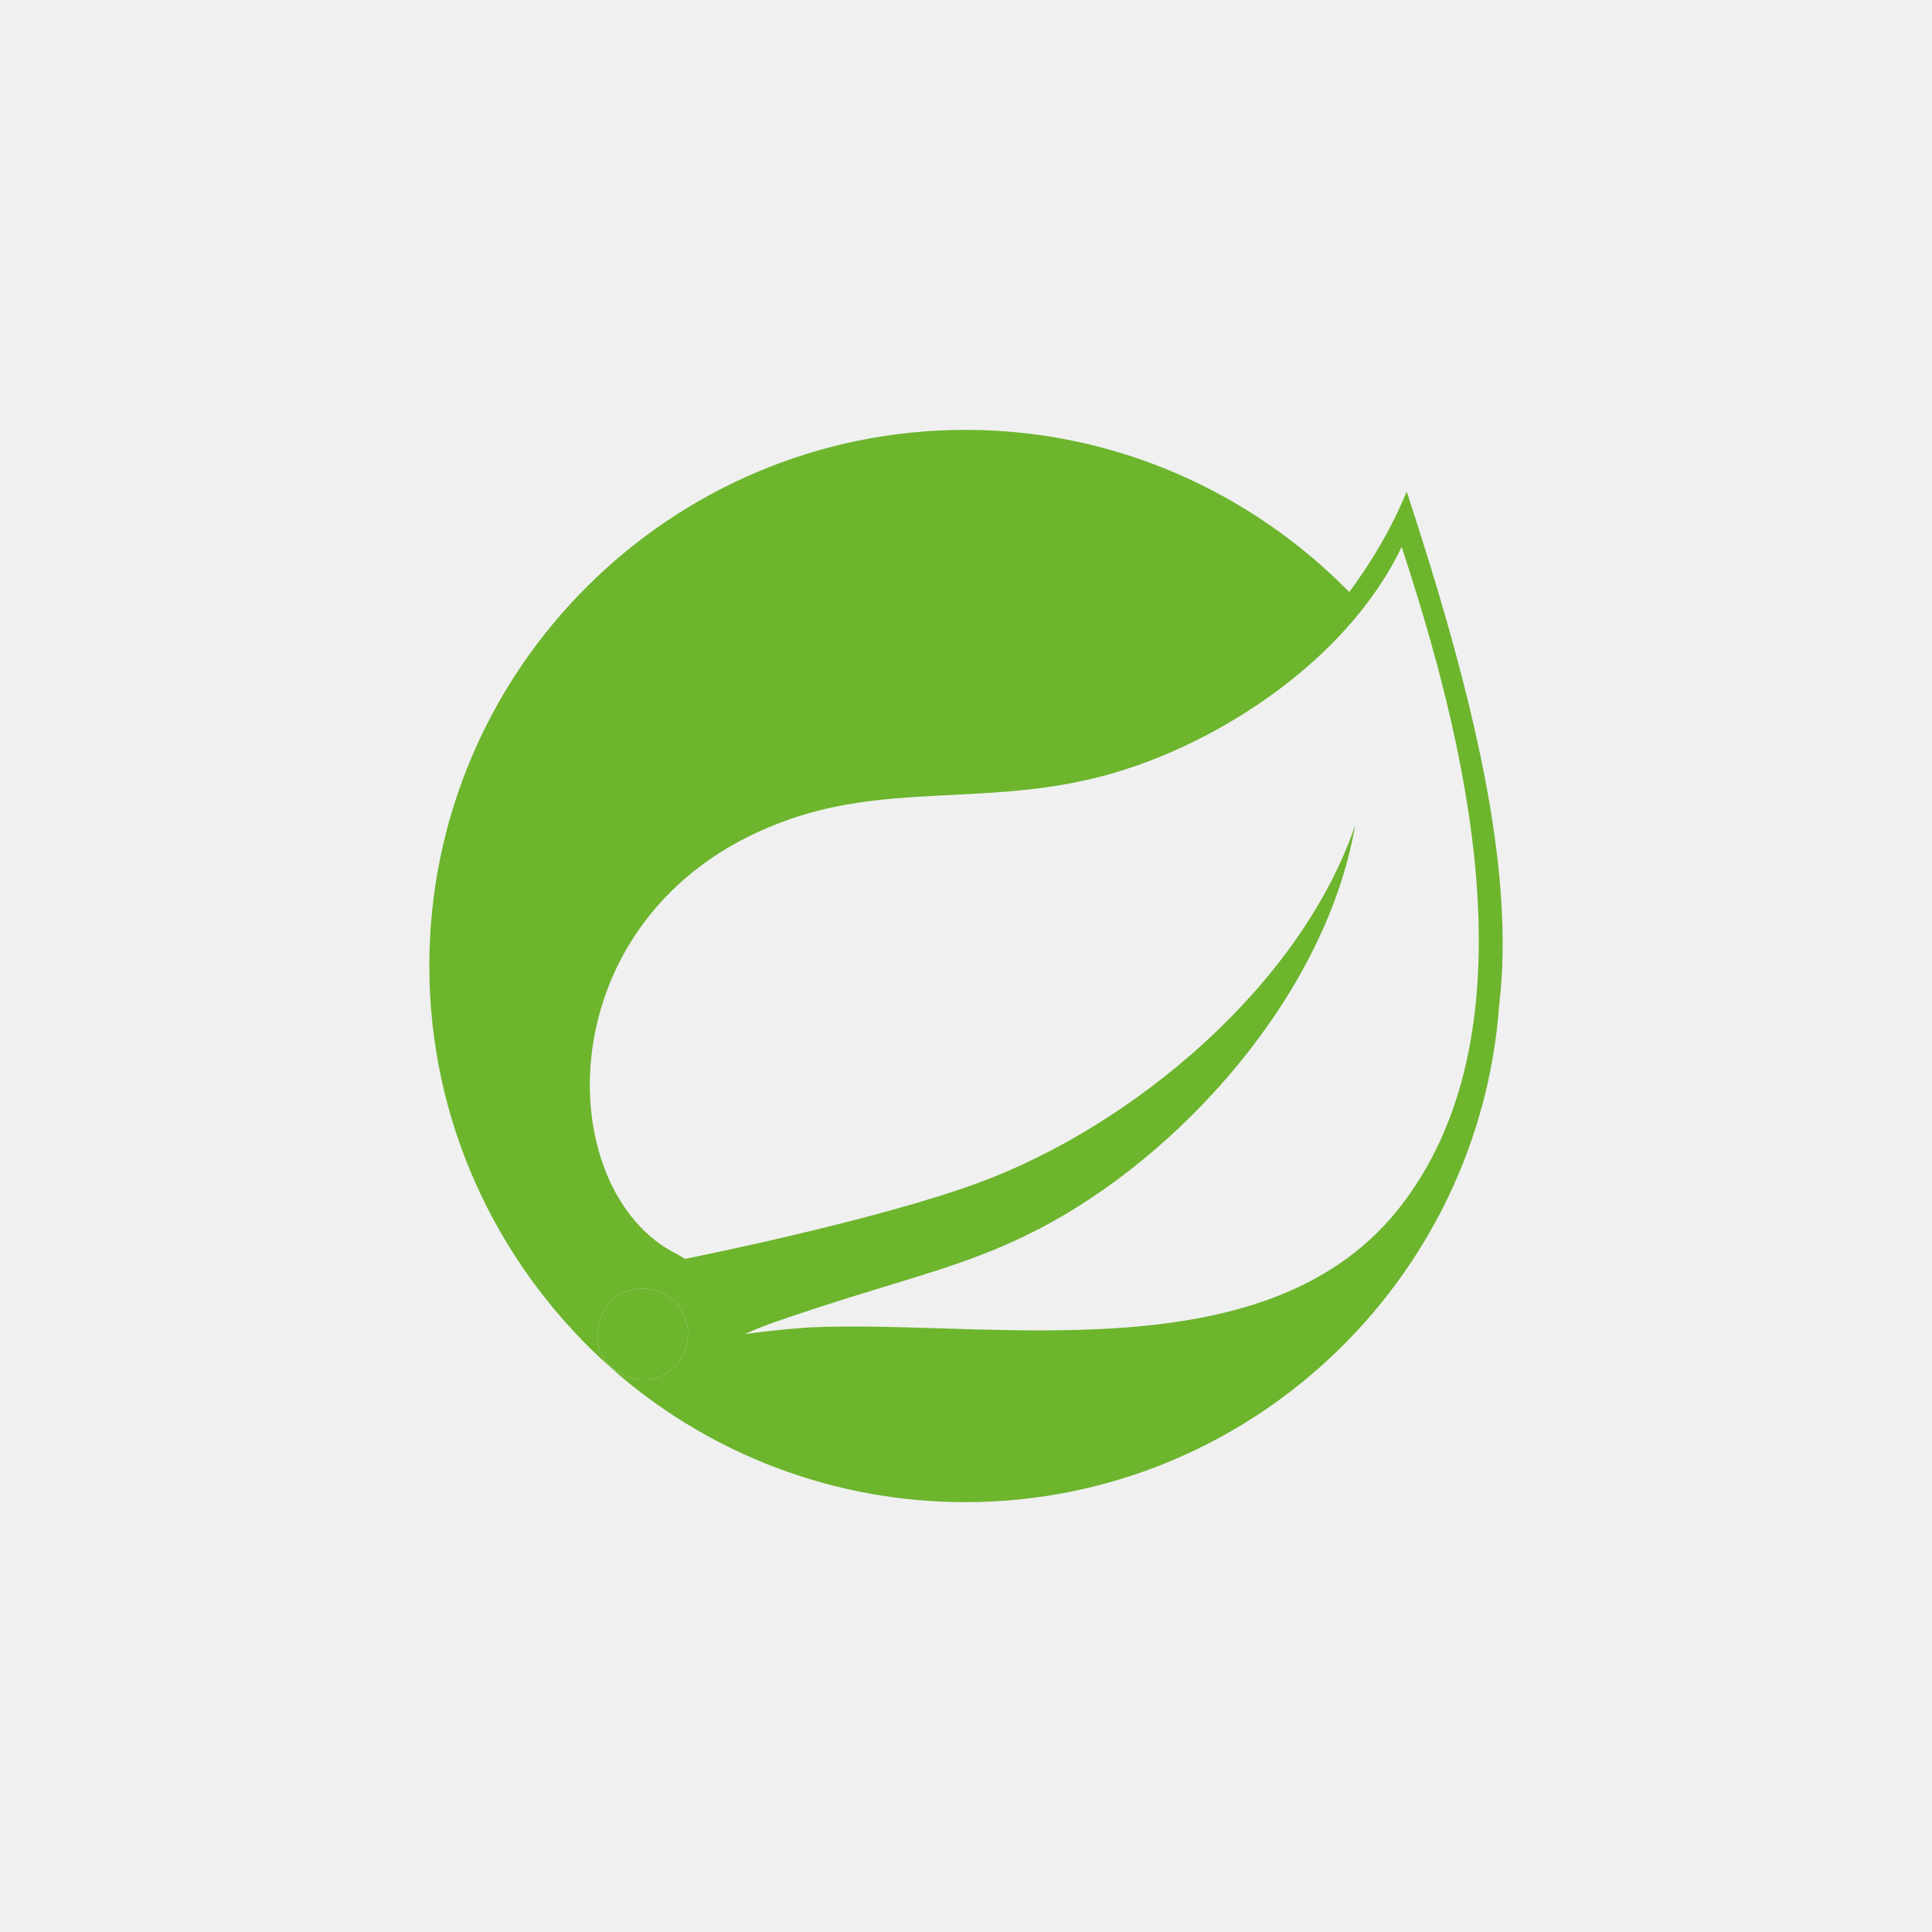
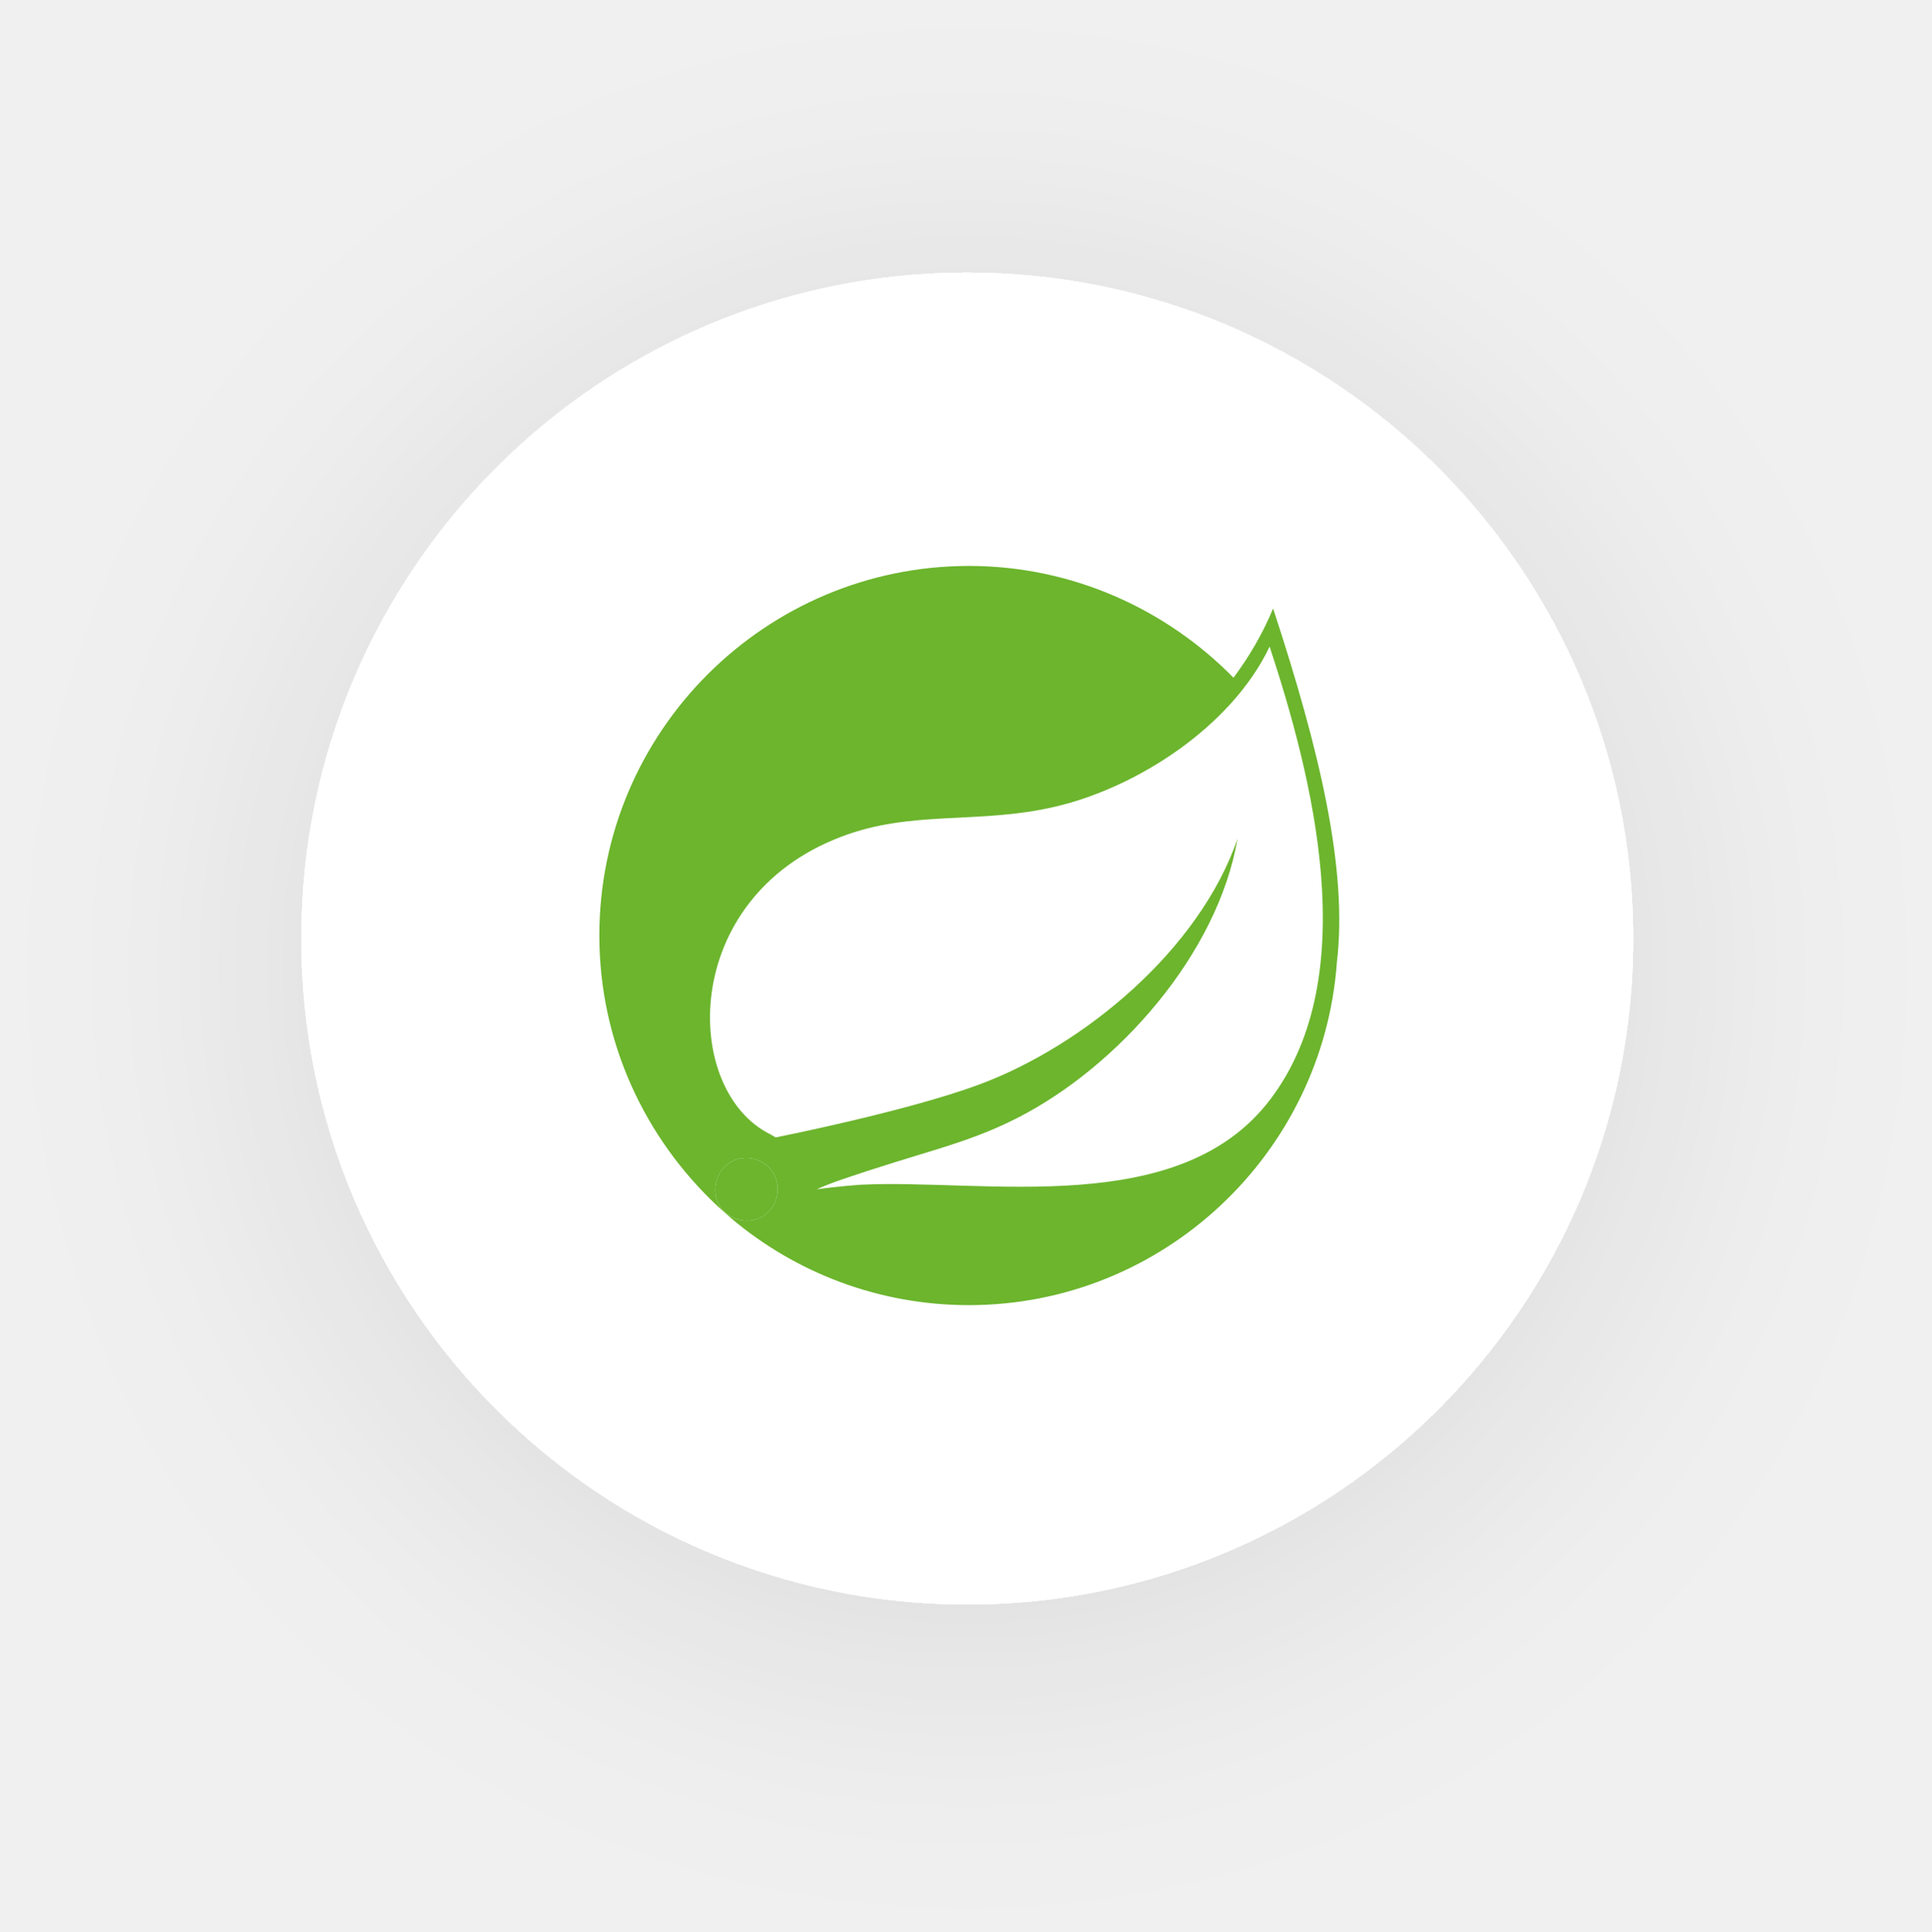
- <svg xmlns="http://www.w3.org/2000/svg" width="180" height="180" viewBox="0 0 180 180" fill="none">
-   <path d="M131.059 45.796C129.622 49.288 127.764 52.385 125.708 55.159C116.642 45.92 103.959 40.049 89.963 40.049C62.468 40.049 40 62.392 40 89.987C40 104.404 46.168 117.384 55.953 126.55L57.81 128.209C66.456 135.517 77.702 139.951 89.939 139.951C116.196 139.951 137.821 119.465 139.679 93.604C141.165 81.045 137.351 64.969 131.059 45.796ZM63.186 126.971C61.749 128.829 59.074 129.027 57.216 127.59C55.358 126.153 55.16 123.478 56.597 121.62C58.033 119.762 60.709 119.564 62.566 121.001C64.325 122.438 64.623 125.113 63.186 126.971ZM130.762 112.034C118.5 128.408 92.143 122.859 75.349 123.676C75.349 123.676 72.351 123.874 69.379 124.296C69.379 124.296 70.518 123.775 71.955 123.255C83.795 119.143 89.369 118.301 96.577 114.61C110.078 107.699 123.553 92.564 126.253 76.908C121.101 91.944 105.445 104.925 91.227 110.176C81.442 113.793 63.83 117.285 63.83 117.285L63.111 116.864C51.172 110.993 50.751 85.033 72.599 76.685C82.185 72.97 91.252 75.026 101.655 72.573C112.679 69.997 125.461 61.748 130.588 50.948C136.31 68.362 143.321 95.338 130.762 112.034Z" fill="#6CB52D" />
-   <path d="M63.185 126.971C61.749 128.829 59.073 129.027 57.215 127.59C55.358 126.153 55.16 123.478 56.596 121.62C58.033 119.762 60.708 119.564 62.566 121.001C64.325 122.438 64.622 125.113 63.185 126.971Z" fill="#6CB52D" />
+ <svg xmlns="http://www.w3.org/2000/svg" width="261" height="261" viewBox="0 0 261 261" fill="none">
+   <g filter="url(#filter0_d_30_928)">
+     <rect x="40.724" y="36.842" width="180" height="180" rx="90" fill="white" />
+     <rect x="41.224" y="37.342" width="179" height="179" rx="89.5" stroke="white" />
+   </g>
+   <path d="M172.059 82.232C170.622 85.725 168.764 88.821 166.708 91.595C157.642 82.356 144.959 76.485 130.963 76.485C103.467 76.485 81 98.829 81 126.424C81 140.84 87.168 153.82 96.953 162.986L98.811 164.645C107.456 171.953 118.702 176.387 130.939 176.387C157.196 176.387 178.821 155.901 180.679 130.04C182.165 117.481 178.351 101.405 172.059 82.232ZM104.186 163.407C102.749 165.265 100.074 165.463 98.216 164.026C96.358 162.589 96.16 159.914 97.597 158.056C99.033 156.199 101.709 156 103.567 157.437C105.325 158.874 105.623 161.549 104.186 163.407ZM171.762 148.47C159.5 164.844 133.143 159.295 116.348 160.112C116.348 160.112 113.351 160.311 110.379 160.732C110.379 160.732 111.518 160.211 112.955 159.691C124.795 155.579 130.369 154.737 137.577 151.046C151.078 144.135 164.553 129 167.253 113.344C162.101 128.38 146.445 141.361 132.227 146.612C122.442 150.229 104.83 153.721 104.83 153.721L104.112 153.3C92.172 147.43 91.751 121.469 113.599 113.121C123.185 109.406 132.252 111.462 142.655 109.009C153.679 106.433 166.461 98.184 171.588 87.384C177.31 104.798 184.321 131.774 171.762 148.47Z" fill="#6CB52D" />
+   <path d="M104.185 163.407C102.749 165.265 100.073 165.463 98.216 164.026C96.358 162.589 96.159 159.914 97.596 158.056C99.033 156.198 101.708 156 103.566 157.437C105.325 158.874 105.622 161.549 104.185 163.407Z" fill="#6CB52D" />
+   <defs>
+     <filter id="filter0_d_30_928" x="0.724" y="0.842" width="260" height="260" filterUnits="userSpaceOnUse" color-interpolation-filters="sRGB">
+       <feFlood flood-opacity="0" result="BackgroundImageFix" />
+       <feColorMatrix in="SourceAlpha" type="matrix" values="0 0 0 0 0 0 0 0 0 0 0 0 0 0 0 0 0 0 127 0" result="hardAlpha" />
+       <feOffset dy="4" />
+       <feGaussianBlur stdDeviation="20" />
+       <feComposite in2="hardAlpha" operator="out" />
+       <feColorMatrix type="matrix" values="0 0 0 0 0.037 0 0 0 0 0.035 0 0 0 0 0.048 0 0 0 0.1 0" />
+       <feBlend mode="normal" in2="BackgroundImageFix" result="effect1_dropShadow_30_928" />
+       <feBlend mode="normal" in="SourceGraphic" in2="effect1_dropShadow_30_928" result="shape" />
+     </filter>
+   </defs>
</svg>
